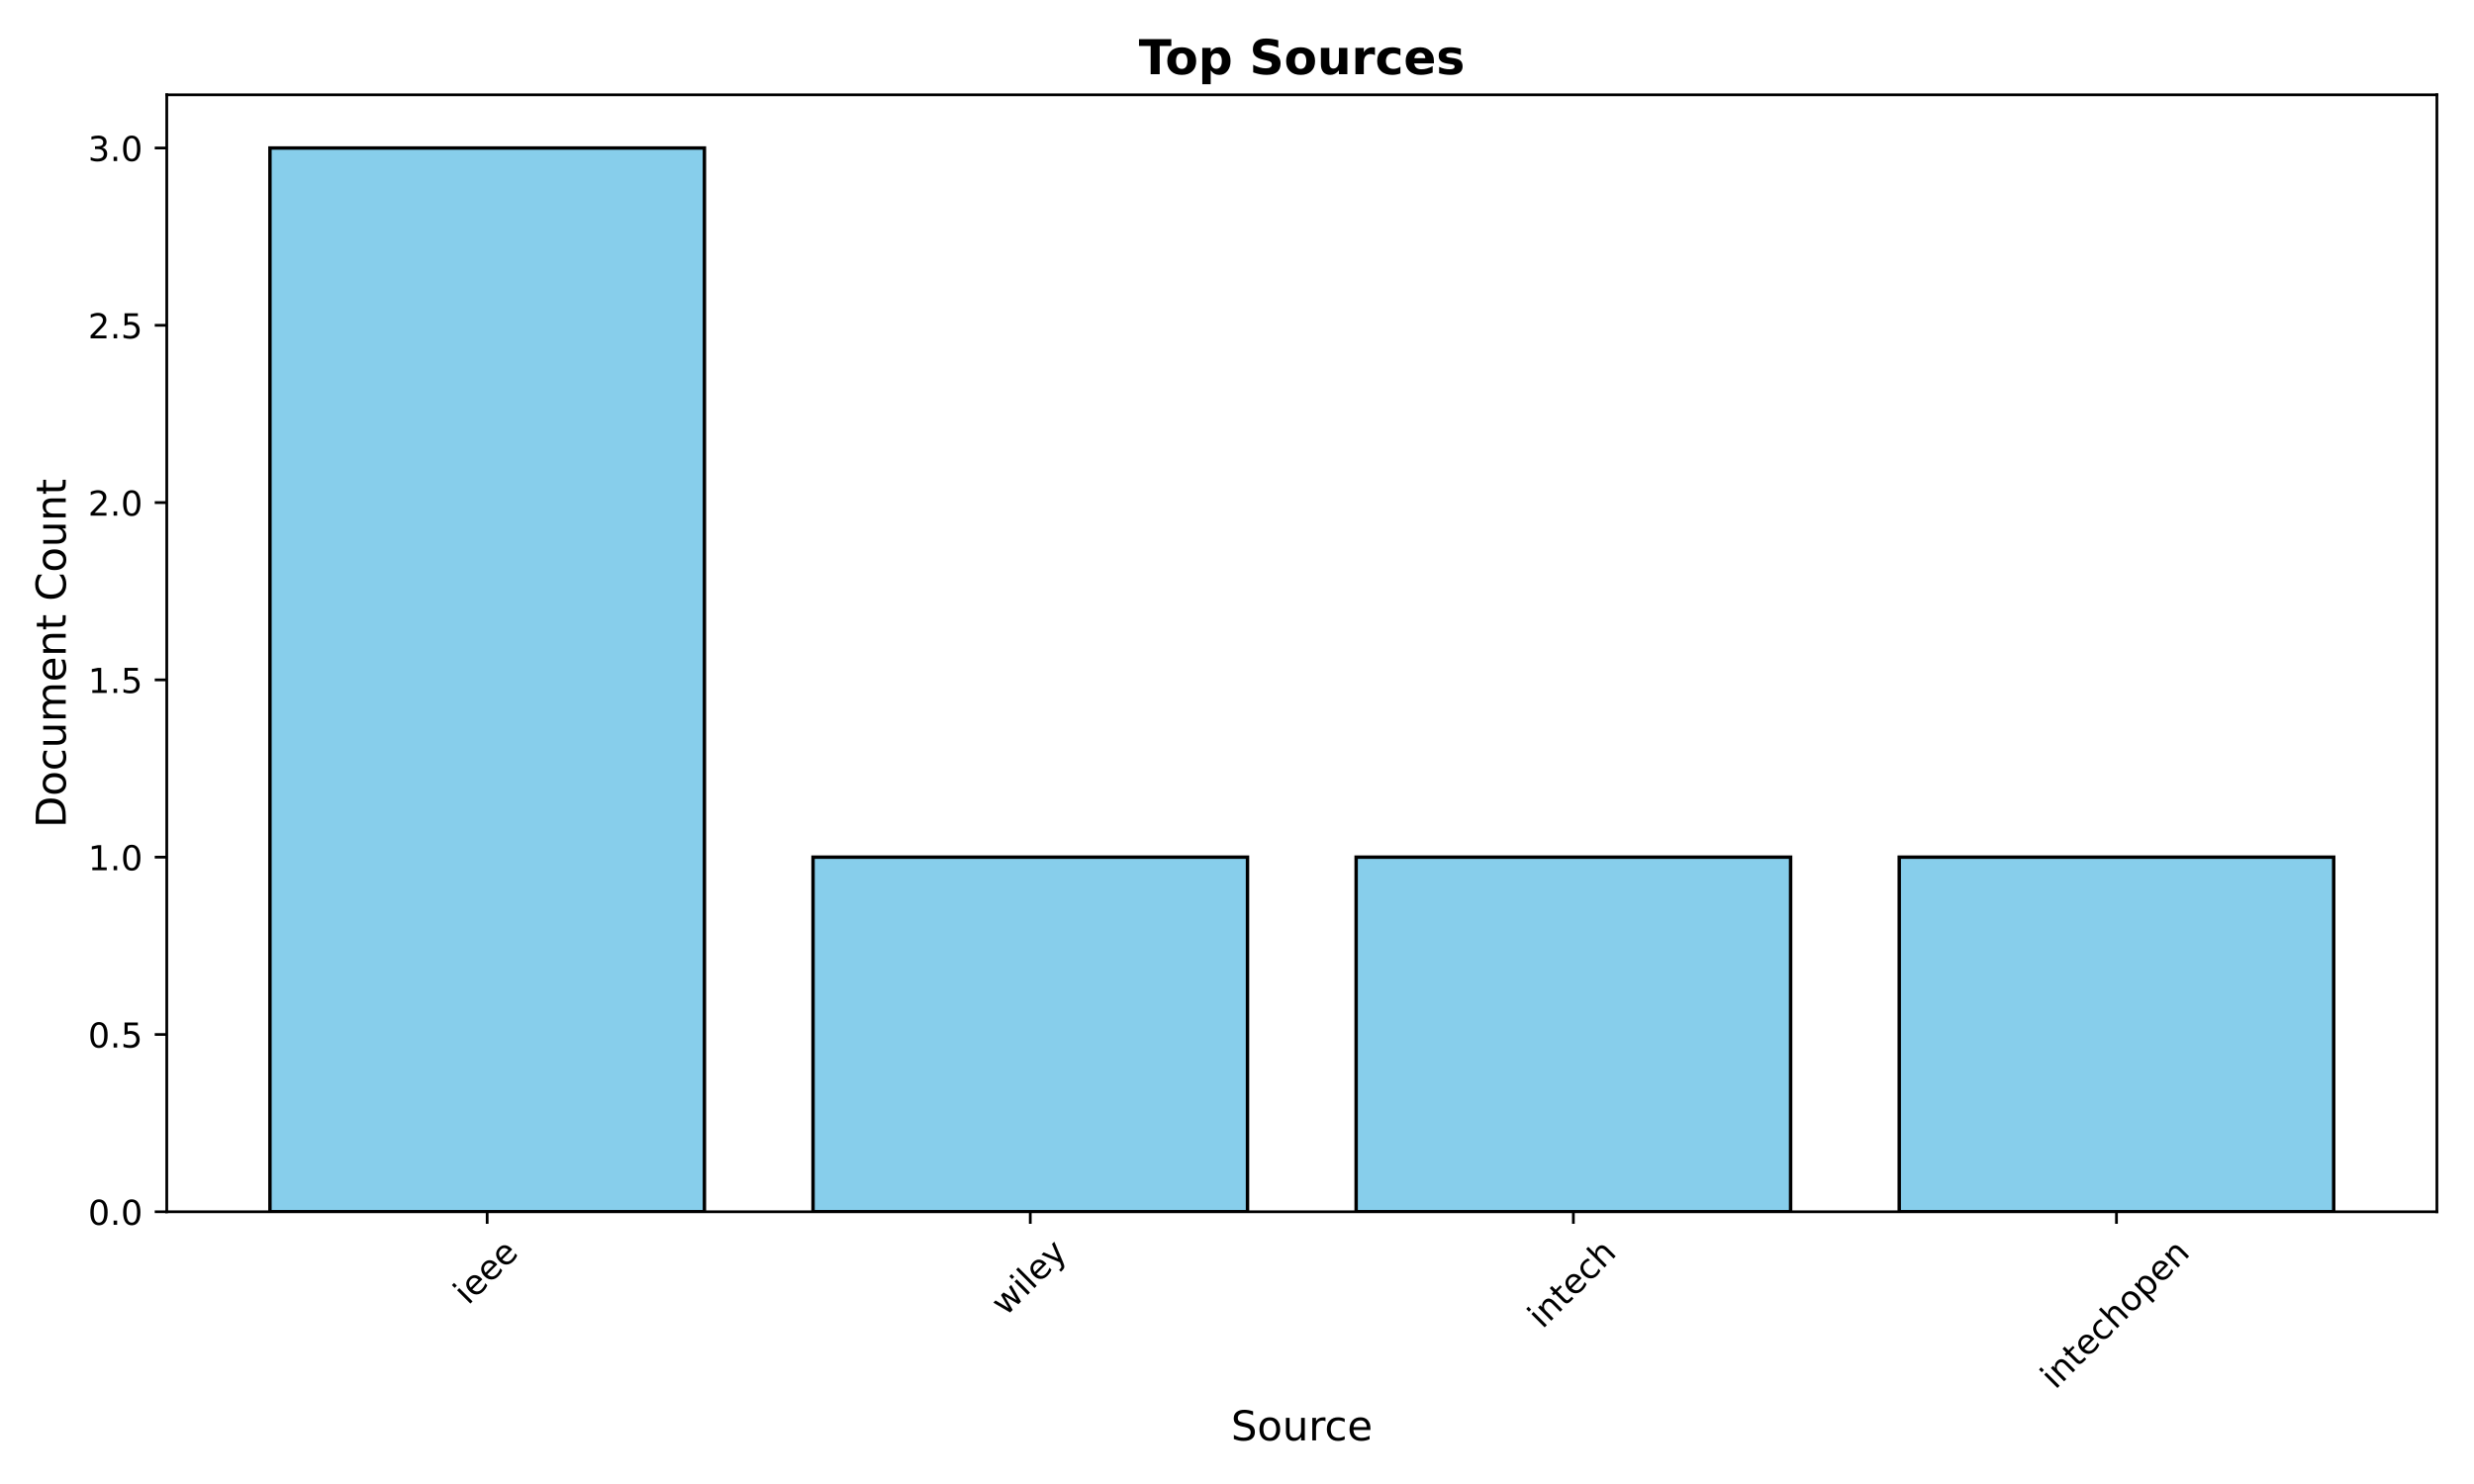
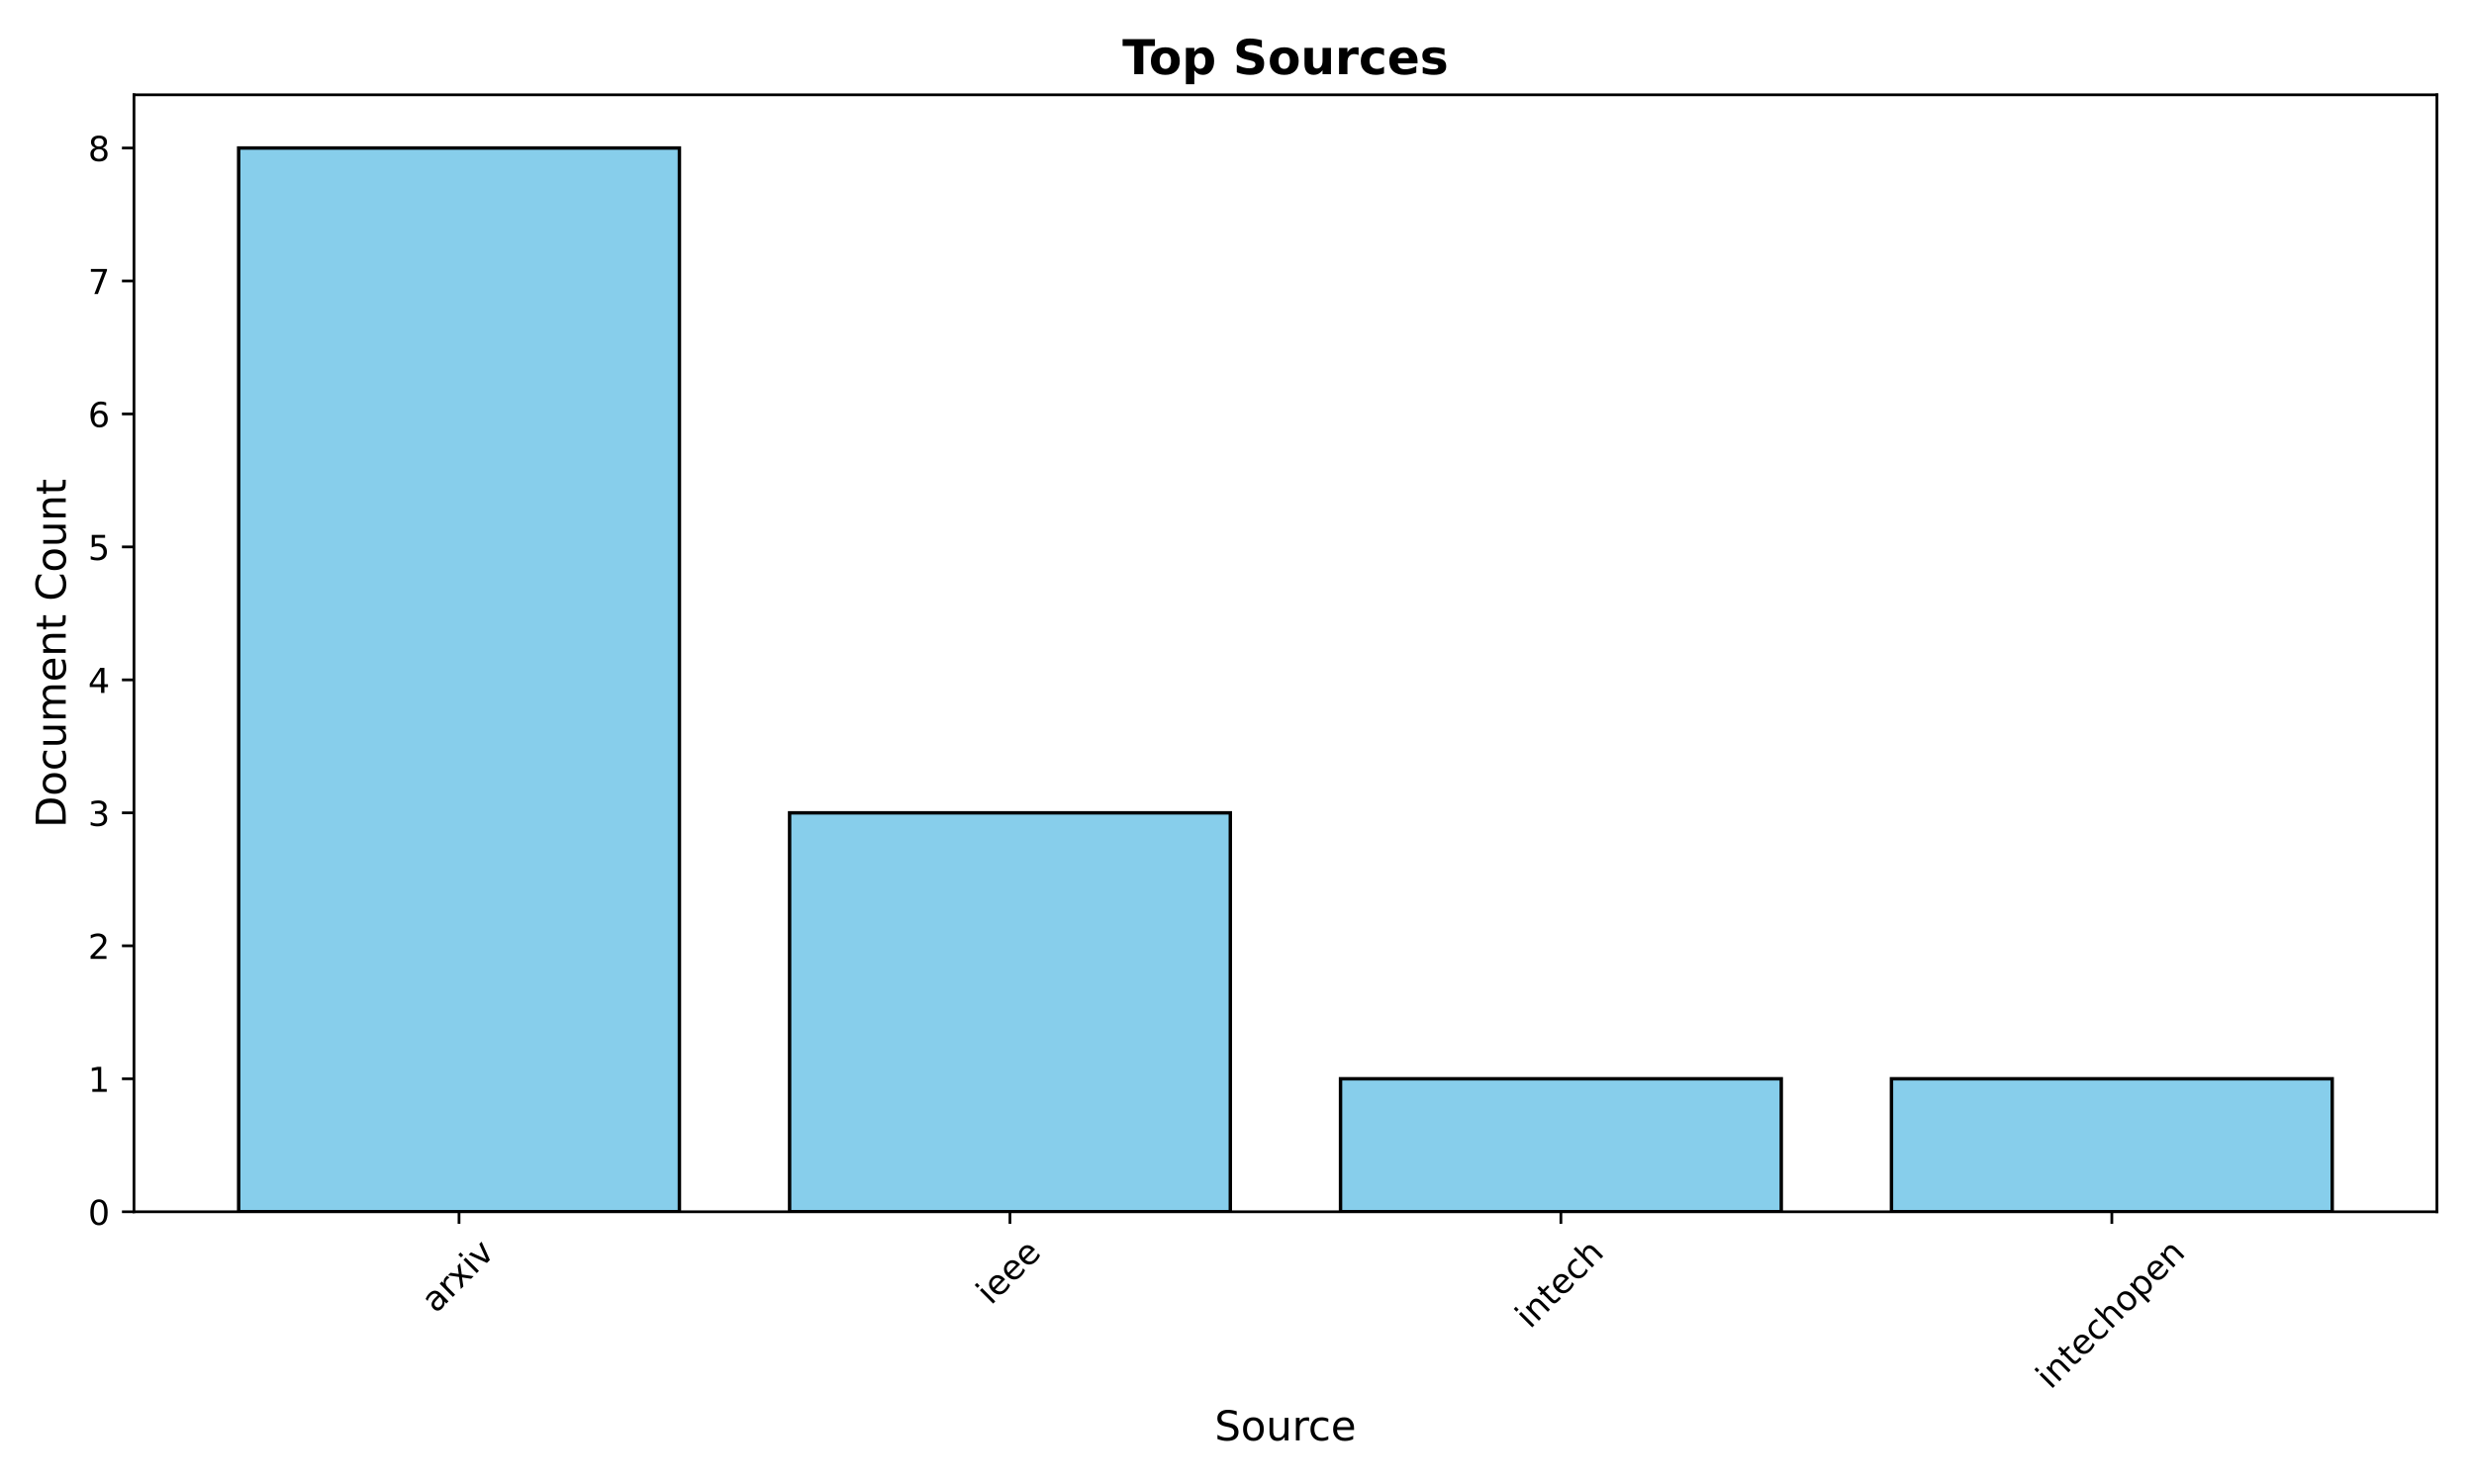
<svg xmlns="http://www.w3.org/2000/svg" xmlns:xlink="http://www.w3.org/1999/xlink" width="720pt" height="432pt" viewBox="0 0 720 432" version="1.1">
  <defs>
    <style type="text/css">*{stroke-linejoin: round; stroke-linecap: butt}</style>
  </defs>
  <g id="figure_1">
    <g id="patch_1">
      <path d="M 0 432  L 720 432  L 720 0  L 0 0  z " style="fill: #ffffff" />
    </g>
    <g id="axes_1">
      <g id="patch_2">
-         <path d="M 48.53 352.752  L 709.2 352.752  L 709.2 27.6  L 48.53 27.6  z " style="fill: #ffffff" />
+         <path d="M 38.99 352.752  L 709.2 352.752  L 709.2 27.6  L 38.99 27.6  z " style="fill: #ffffff" />
      </g>
      <g id="patch_3">
-         <path d="M 78.56 352.752  L 205.004 352.752  L 205.004 43.083  L 78.56 43.083  z " clip-path="url(#p46e28c2468)" style="fill: #87ceeb; stroke: #000000; stroke-linejoin: miter" />
+         <path d="M 69.454 352.752  L 197.724 352.752  L 197.724 43.083  L 69.454 43.083  z " clip-path="url(#p2d4f8286b0)" style="fill: #87ceeb; stroke: #000000; stroke-linejoin: miter" />
      </g>
      <g id="patch_4">
-         <path d="M 236.615 352.752  L 363.059 352.752  L 363.059 249.529  L 236.615 249.529  z " clip-path="url(#p46e28c2468)" style="fill: #87ceeb; stroke: #000000; stroke-linejoin: miter" />
+         <path d="M 229.791 352.752  L 358.061 352.752  L 358.061 236.626  L 229.791 236.626  z " clip-path="url(#p2d4f8286b0)" style="fill: #87ceeb; stroke: #000000; stroke-linejoin: miter" />
      </g>
      <g id="patch_5">
-         <path d="M 394.671 352.752  L 521.115 352.752  L 521.115 249.529  L 394.671 249.529  z " clip-path="url(#p46e28c2468)" style="fill: #87ceeb; stroke: #000000; stroke-linejoin: miter" />
+         <path d="M 390.129 352.752  L 518.399 352.752  L 518.399 314.044  L 390.129 314.044  z " clip-path="url(#p2d4f8286b0)" style="fill: #87ceeb; stroke: #000000; stroke-linejoin: miter" />
      </g>
      <g id="patch_6">
-         <path d="M 552.726 352.752  L 679.17 352.752  L 679.17 249.529  L 552.726 249.529  z " clip-path="url(#p46e28c2468)" style="fill: #87ceeb; stroke: #000000; stroke-linejoin: miter" />
+         <path d="M 550.466 352.752  L 678.736 352.752  L 678.736 314.044  L 550.466 314.044  z " clip-path="url(#p2d4f8286b0)" style="fill: #87ceeb; stroke: #000000; stroke-linejoin: miter" />
      </g>
      <g id="matplotlib.axis_1">
        <g id="xtick_1">
          <g id="line2d_1">
            <defs>
-               <path id="m1998692acc" d="M 0 0  L 0 3.5  " style="stroke: #000000; stroke-width: 0.8" />
+               <path id="m6c587f17ac" d="M 0 0  L 0 3.5  " style="stroke: #000000; stroke-width: 0.8" />
            </defs>
            <g>
-               <use xlink:href="#m1998692acc" x="141.782" y="352.752" style="stroke: #000000; stroke-width: 0.8" />
+               <use xlink:href="#m6c587f17ac" x="133.589" y="352.752" style="stroke: #000000; stroke-width: 0.8" />
            </g>
          </g>
          <g id="text_1">
-             <g transform="translate(136.225 380.1423) rotate(-45) scale(0.1 -0.1)">
-               <defs>
+             <g transform="translate(126.8455 382.5144) rotate(-45) scale(0.1 -0.1)">
+               <defs>
+                 <path id="DejaVuSans-61" d="M 2194 1759  Q 1497 1759 1228 1600  Q 959 1441 959 1056  Q 959 750 1161 570  Q 1363 391 1709 391  Q 2188 391 2477 730  Q 2766 1069 2766 1631  L 2766 1759  L 2194 1759  z M 3341 1997  L 3341 0  L 2766 0  L 2766 531  Q 2569 213 2275 61  Q 1981 -91 1556 -91  Q 1019 -91 701 211  Q 384 513 384 1019  Q 384 1609 779 1909  Q 1175 2209 1959 2209  L 2766 2209  L 2766 2266  Q 2766 2663 2505 2880  Q 2244 3097 1772 3097  Q 1472 3097 1187 3025  Q 903 2953 641 2809  L 641 3341  Q 956 3463 1253 3523  Q 1550 3584 1831 3584  Q 2591 3584 2966 3190  Q 3341 2797 3341 1997  z " transform="scale(0.015625)" />
+                 <path id="DejaVuSans-72" d="M 2631 2963  Q 2534 3019 2420 3045  Q 2306 3072 2169 3072  Q 1681 3072 1420 2755  Q 1159 2438 1159 1844  L 1159 0  L 581 0  L 581 3500  L 1159 3500  L 1159 2956  Q 1341 3275 1631 3429  Q 1922 3584 2338 3584  Q 2397 3584 2469 3576  Q 2541 3569 2628 3553  L 2631 2963  z " transform="scale(0.015625)" />
+                 <path id="DejaVuSans-78" d="M 3513 3500  L 2247 1797  L 3578 0  L 2900 0  L 1881 1375  L 863 0  L 184 0  L 1544 1831  L 300 3500  L 978 3500  L 1906 2253  L 2834 3500  L 3513 3500  z " transform="scale(0.015625)" />
                <path id="DejaVuSans-69" d="M 603 3500  L 1178 3500  L 1178 0  L 603 0  L 603 3500  z M 603 4863  L 1178 4863  L 1178 4134  L 603 4134  L 603 4863  z " transform="scale(0.015625)" />
+                 <path id="DejaVuSans-76" d="M 191 3500  L 800 3500  L 1894 563  L 2988 3500  L 3597 3500  L 2284 0  L 1503 0  L 191 3500  z " transform="scale(0.015625)" />
+               </defs>
+               <use xlink:href="#DejaVuSans-61" />
+               <use xlink:href="#DejaVuSans-72" x="61.279" />
+               <use xlink:href="#DejaVuSans-78" x="99.768" />
+               <use xlink:href="#DejaVuSans-69" x="158.947" />
+               <use xlink:href="#DejaVuSans-76" x="186.73" />
+             </g>
+           </g>
+         </g>
+         <g id="xtick_2">
+           <g id="line2d_2">
+             <g>
+               <use xlink:href="#m6c587f17ac" x="293.926" y="352.752" style="stroke: #000000; stroke-width: 0.8" />
+             </g>
+           </g>
+           <g id="text_2">
+             <g transform="translate(288.3689 380.1423) rotate(-45) scale(0.1 -0.1)">
+               <defs>
                <path id="DejaVuSans-65" d="M 3597 1894  L 3597 1613  L 953 1613  Q 991 1019 1311 708  Q 1631 397 2203 397  Q 2534 397 2845 478  Q 3156 559 3463 722  L 3463 178  Q 3153 47 2828 -22  Q 2503 -91 2169 -91  Q 1331 -91 842 396  Q 353 884 353 1716  Q 353 2575 817 3079  Q 1281 3584 2069 3584  Q 2775 3584 3186 3129  Q 3597 2675 3597 1894  z M 3022 2063  Q 3016 2534 2758 2815  Q 2500 3097 2075 3097  Q 1594 3097 1305 2825  Q 1016 2553 972 2059  L 3022 2063  z " transform="scale(0.015625)" />
              </defs>
              <use xlink:href="#DejaVuSans-69" />
              <use xlink:href="#DejaVuSans-65" x="27.783" />
              <use xlink:href="#DejaVuSans-65" x="89.307" />
              <use xlink:href="#DejaVuSans-65" x="150.83" />
            </g>
          </g>
        </g>
-         <g id="xtick_2">
-           <g id="line2d_2">
-             <g>
-               <use xlink:href="#m1998692acc" x="299.837" y="352.752" style="stroke: #000000; stroke-width: 0.8" />
-             </g>
-           </g>
-           <g id="text_2">
-             <g transform="translate(292.6648 383.3728) rotate(-45) scale(0.1 -0.1)">
-               <defs>
-                 <path id="DejaVuSans-77" d="M 269 3500  L 844 3500  L 1563 769  L 2278 3500  L 2956 3500  L 3675 769  L 4391 3500  L 4966 3500  L 4050 0  L 3372 0  L 2619 2869  L 1863 0  L 1184 0  L 269 3500  z " transform="scale(0.015625)" />
-                 <path id="DejaVuSans-6c" d="M 603 4863  L 1178 4863  L 1178 0  L 603 0  L 603 4863  z " transform="scale(0.015625)" />
-                 <path id="DejaVuSans-79" d="M 2059 -325  Q 1816 -950 1584 -1140  Q 1353 -1331 966 -1331  L 506 -1331  L 506 -850  L 844 -850  Q 1081 -850 1212 -737  Q 1344 -625 1503 -206  L 1606 56  L 191 3500  L 800 3500  L 1894 763  L 2988 3500  L 3597 3500  L 2059 -325  z " transform="scale(0.015625)" />
-               </defs>
-               <use xlink:href="#DejaVuSans-77" />
-               <use xlink:href="#DejaVuSans-69" x="81.787" />
-               <use xlink:href="#DejaVuSans-6c" x="109.57" />
-               <use xlink:href="#DejaVuSans-65" x="137.354" />
-               <use xlink:href="#DejaVuSans-79" x="198.877" />
-             </g>
-           </g>
-         </g>
        <g id="xtick_3">
          <g id="line2d_3">
            <g>
-               <use xlink:href="#m1998692acc" x="457.893" y="352.752" style="stroke: #000000; stroke-width: 0.8" />
+               <use xlink:href="#m6c587f17ac" x="454.264" y="352.752" style="stroke: #000000; stroke-width: 0.8" />
            </g>
          </g>
          <g id="text_3">
-             <g transform="translate(448.8747 387.0631) rotate(-45) scale(0.1 -0.1)">
+             <g transform="translate(445.2458 387.0631) rotate(-45) scale(0.1 -0.1)">
              <defs>
                <path id="DejaVuSans-6e" d="M 3513 2113  L 3513 0  L 2938 0  L 2938 2094  Q 2938 2591 2744 2837  Q 2550 3084 2163 3084  Q 1697 3084 1428 2787  Q 1159 2491 1159 1978  L 1159 0  L 581 0  L 581 3500  L 1159 3500  L 1159 2956  Q 1366 3272 1645 3428  Q 1925 3584 2291 3584  Q 2894 3584 3203 3211  Q 3513 2838 3513 2113  z " transform="scale(0.015625)" />
                <path id="DejaVuSans-74" d="M 1172 4494  L 1172 3500  L 2356 3500  L 2356 3053  L 1172 3053  L 1172 1153  Q 1172 725 1289 603  Q 1406 481 1766 481  L 2356 481  L 2356 0  L 1766 0  Q 1100 0 847 248  Q 594 497 594 1153  L 594 3053  L 172 3053  L 172 3500  L 594 3500  L 594 4494  L 1172 4494  z " transform="scale(0.015625)" />
                <path id="DejaVuSans-63" d="M 3122 3366  L 3122 2828  Q 2878 2963 2633 3030  Q 2388 3097 2138 3097  Q 1578 3097 1268 2742  Q 959 2388 959 1747  Q 959 1106 1268 751  Q 1578 397 2138 397  Q 2388 397 2633 464  Q 2878 531 3122 666  L 3122 134  Q 2881 22 2623 -34  Q 2366 -91 2075 -91  Q 1284 -91 818 406  Q 353 903 353 1747  Q 353 2603 823 3093  Q 1294 3584 2113 3584  Q 2378 3584 2631 3529  Q 2884 3475 3122 3366  z " transform="scale(0.015625)" />
                <path id="DejaVuSans-68" d="M 3513 2113  L 3513 0  L 2938 0  L 2938 2094  Q 2938 2591 2744 2837  Q 2550 3084 2163 3084  Q 1697 3084 1428 2787  Q 1159 2491 1159 1978  L 1159 0  L 581 0  L 581 4863  L 1159 4863  L 1159 2956  Q 1366 3272 1645 3428  Q 1925 3584 2291 3584  Q 2894 3584 3203 3211  Q 3513 2838 3513 2113  z " transform="scale(0.015625)" />
              </defs>
              <use xlink:href="#DejaVuSans-69" />
              <use xlink:href="#DejaVuSans-6e" x="27.783" />
              <use xlink:href="#DejaVuSans-74" x="91.162" />
              <use xlink:href="#DejaVuSans-65" x="130.371" />
              <use xlink:href="#DejaVuSans-63" x="191.895" />
              <use xlink:href="#DejaVuSans-68" x="246.875" />
            </g>
          </g>
        </g>
        <g id="xtick_4">
          <g id="line2d_4">
            <g>
-               <use xlink:href="#m1998692acc" x="615.948" y="352.752" style="stroke: #000000; stroke-width: 0.8" />
+               <use xlink:href="#m6c587f17ac" x="614.601" y="352.752" style="stroke: #000000; stroke-width: 0.8" />
            </g>
          </g>
          <g id="text_4">
-             <g transform="translate(598.1058 404.7109) rotate(-45) scale(0.1 -0.1)">
+             <g transform="translate(596.7592 404.7109) rotate(-45) scale(0.1 -0.1)">
              <defs>
                <path id="DejaVuSans-6f" d="M 1959 3097  Q 1497 3097 1228 2736  Q 959 2375 959 1747  Q 959 1119 1226 758  Q 1494 397 1959 397  Q 2419 397 2687 759  Q 2956 1122 2956 1747  Q 2956 2369 2687 2733  Q 2419 3097 1959 3097  z M 1959 3584  Q 2709 3584 3137 3096  Q 3566 2609 3566 1747  Q 3566 888 3137 398  Q 2709 -91 1959 -91  Q 1206 -91 779 398  Q 353 888 353 1747  Q 353 2609 779 3096  Q 1206 3584 1959 3584  z " transform="scale(0.015625)" />
                <path id="DejaVuSans-70" d="M 1159 525  L 1159 -1331  L 581 -1331  L 581 3500  L 1159 3500  L 1159 2969  Q 1341 3281 1617 3432  Q 1894 3584 2278 3584  Q 2916 3584 3314 3078  Q 3713 2572 3713 1747  Q 3713 922 3314 415  Q 2916 -91 2278 -91  Q 1894 -91 1617 61  Q 1341 213 1159 525  z M 3116 1747  Q 3116 2381 2855 2742  Q 2594 3103 2138 3103  Q 1681 3103 1420 2742  Q 1159 2381 1159 1747  Q 1159 1113 1420 752  Q 1681 391 2138 391  Q 2594 391 2855 752  Q 3116 1113 3116 1747  z " transform="scale(0.015625)" />
              </defs>
              <use xlink:href="#DejaVuSans-69" />
              <use xlink:href="#DejaVuSans-6e" x="27.783" />
              <use xlink:href="#DejaVuSans-74" x="91.162" />
              <use xlink:href="#DejaVuSans-65" x="130.371" />
              <use xlink:href="#DejaVuSans-63" x="191.895" />
              <use xlink:href="#DejaVuSans-68" x="246.875" />
              <use xlink:href="#DejaVuSans-6f" x="310.254" />
              <use xlink:href="#DejaVuSans-70" x="371.436" />
              <use xlink:href="#DejaVuSans-65" x="434.912" />
              <use xlink:href="#DejaVuSans-6e" x="496.436" />
            </g>
          </g>
        </g>
        <g id="text_5">
-           <g transform="translate(358.2597 419.2996) scale(0.12 -0.12)">
+           <g transform="translate(353.4897 419.2996) scale(0.12 -0.12)">
            <defs>
              <path id="DejaVuSans-53" d="M 3425 4513  L 3425 3897  Q 3066 4069 2747 4153  Q 2428 4238 2131 4238  Q 1616 4238 1336 4038  Q 1056 3838 1056 3469  Q 1056 3159 1242 3001  Q 1428 2844 1947 2747  L 2328 2669  Q 3034 2534 3370 2195  Q 3706 1856 3706 1288  Q 3706 609 3251 259  Q 2797 -91 1919 -91  Q 1588 -91 1214 -16  Q 841 59 441 206  L 441 856  Q 825 641 1194 531  Q 1563 422 1919 422  Q 2459 422 2753 634  Q 3047 847 3047 1241  Q 3047 1584 2836 1778  Q 2625 1972 2144 2069  L 1759 2144  Q 1053 2284 737 2584  Q 422 2884 422 3419  Q 422 4038 858 4394  Q 1294 4750 2059 4750  Q 2388 4750 2728 4690  Q 3069 4631 3425 4513  z " transform="scale(0.015625)" />
              <path id="DejaVuSans-75" d="M 544 1381  L 544 3500  L 1119 3500  L 1119 1403  Q 1119 906 1312 657  Q 1506 409 1894 409  Q 2359 409 2629 706  Q 2900 1003 2900 1516  L 2900 3500  L 3475 3500  L 3475 0  L 2900 0  L 2900 538  Q 2691 219 2414 64  Q 2138 -91 1772 -91  Q 1169 -91 856 284  Q 544 659 544 1381  z M 1991 3584  L 1991 3584  z " transform="scale(0.015625)" />
-               <path id="DejaVuSans-72" d="M 2631 2963  Q 2534 3019 2420 3045  Q 2306 3072 2169 3072  Q 1681 3072 1420 2755  Q 1159 2438 1159 1844  L 1159 0  L 581 0  L 581 3500  L 1159 3500  L 1159 2956  Q 1341 3275 1631 3429  Q 1922 3584 2338 3584  Q 2397 3584 2469 3576  Q 2541 3569 2628 3553  L 2631 2963  z " transform="scale(0.015625)" />
            </defs>
            <use xlink:href="#DejaVuSans-53" />
            <use xlink:href="#DejaVuSans-6f" x="63.477" />
            <use xlink:href="#DejaVuSans-75" x="124.658" />
            <use xlink:href="#DejaVuSans-72" x="188.037" />
            <use xlink:href="#DejaVuSans-63" x="226.9" />
            <use xlink:href="#DejaVuSans-65" x="281.881" />
          </g>
        </g>
      </g>
      <g id="matplotlib.axis_2">
        <g id="ytick_1">
          <g id="line2d_5">
            <defs>
-               <path id="mba32fc8b45" d="M 0 0  L -3.5 0  " style="stroke: #000000; stroke-width: 0.8" />
+               <path id="m20746fdbb1" d="M 0 0  L -3.5 0  " style="stroke: #000000; stroke-width: 0.8" />
            </defs>
            <g>
-               <use xlink:href="#mba32fc8b45" x="48.53" y="352.752" style="stroke: #000000; stroke-width: 0.8" />
+               <use xlink:href="#m20746fdbb1" x="38.99" y="352.752" style="stroke: #000000; stroke-width: 0.8" />
            </g>
          </g>
          <g id="text_6">
-             <g transform="translate(25.62687 356.5514) scale(0.1 -0.1)">
+             <g transform="translate(25.6275 356.5514) scale(0.1 -0.1)">
              <defs>
                <path id="DejaVuSans-30" d="M 2034 4250  Q 1547 4250 1301 3770  Q 1056 3291 1056 2328  Q 1056 1369 1301 889  Q 1547 409 2034 409  Q 2525 409 2770 889  Q 3016 1369 3016 2328  Q 3016 3291 2770 3770  Q 2525 4250 2034 4250  z M 2034 4750  Q 2819 4750 3233 4129  Q 3647 3509 3647 2328  Q 3647 1150 3233 529  Q 2819 -91 2034 -91  Q 1250 -91 836 529  Q 422 1150 422 2328  Q 422 3509 836 4129  Q 1250 4750 2034 4750  z " transform="scale(0.015625)" />
-                 <path id="DejaVuSans-2e" d="M 684 794  L 1344 794  L 1344 0  L 684 0  L 684 794  z " transform="scale(0.015625)" />
              </defs>
              <use xlink:href="#DejaVuSans-30" />
-               <use xlink:href="#DejaVuSans-2e" x="63.623" />
-               <use xlink:href="#DejaVuSans-30" x="95.41" />
            </g>
          </g>
        </g>
        <g id="ytick_2">
          <g id="line2d_6">
            <g>
-               <use xlink:href="#mba32fc8b45" x="48.53" y="301.141" style="stroke: #000000; stroke-width: 0.8" />
+               <use xlink:href="#m20746fdbb1" x="38.99" y="314.044" style="stroke: #000000; stroke-width: 0.8" />
            </g>
          </g>
          <g id="text_7">
-             <g transform="translate(25.62687 304.9399) scale(0.1 -0.1)">
-               <defs>
-                 <path id="DejaVuSans-35" d="M 691 4666  L 3169 4666  L 3169 4134  L 1269 4134  L 1269 2991  Q 1406 3038 1543 3061  Q 1681 3084 1819 3084  Q 2600 3084 3056 2656  Q 3513 2228 3513 1497  Q 3513 744 3044 326  Q 2575 -91 1722 -91  Q 1428 -91 1123 -41  Q 819 9 494 109  L 494 744  Q 775 591 1075 516  Q 1375 441 1709 441  Q 2250 441 2565 725  Q 2881 1009 2881 1497  Q 2881 1984 2565 2268  Q 2250 2553 1709 2553  Q 1456 2553 1204 2497  Q 953 2441 691 2322  L 691 4666  z " transform="scale(0.015625)" />
-               </defs>
-               <use xlink:href="#DejaVuSans-30" />
-               <use xlink:href="#DejaVuSans-2e" x="63.623" />
-               <use xlink:href="#DejaVuSans-35" x="95.41" />
+             <g transform="translate(25.6275 317.8428) scale(0.1 -0.1)">
+               <defs>
+                 <path id="DejaVuSans-31" d="M 794 531  L 1825 531  L 1825 4091  L 703 3866  L 703 4441  L 1819 4666  L 2450 4666  L 2450 531  L 3481 531  L 3481 0  L 794 0  L 794 531  z " transform="scale(0.015625)" />
+               </defs>
+               <use xlink:href="#DejaVuSans-31" />
            </g>
          </g>
        </g>
        <g id="ytick_3">
          <g id="line2d_7">
            <g>
-               <use xlink:href="#mba32fc8b45" x="48.53" y="249.529" style="stroke: #000000; stroke-width: 0.8" />
+               <use xlink:href="#m20746fdbb1" x="38.99" y="275.335" style="stroke: #000000; stroke-width: 0.8" />
            </g>
          </g>
          <g id="text_8">
-             <g transform="translate(25.62687 253.3285) scale(0.1 -0.1)">
-               <defs>
-                 <path id="DejaVuSans-31" d="M 794 531  L 1825 531  L 1825 4091  L 703 3866  L 703 4441  L 1819 4666  L 2450 4666  L 2450 531  L 3481 531  L 3481 0  L 794 0  L 794 531  z " transform="scale(0.015625)" />
-               </defs>
-               <use xlink:href="#DejaVuSans-31" />
-               <use xlink:href="#DejaVuSans-2e" x="63.623" />
-               <use xlink:href="#DejaVuSans-30" x="95.41" />
+             <g transform="translate(25.6275 279.1342) scale(0.1 -0.1)">
+               <defs>
+                 <path id="DejaVuSans-32" d="M 1228 531  L 3431 531  L 3431 0  L 469 0  L 469 531  Q 828 903 1448 1529  Q 2069 2156 2228 2338  Q 2531 2678 2651 2914  Q 2772 3150 2772 3378  Q 2772 3750 2511 3984  Q 2250 4219 1831 4219  Q 1534 4219 1204 4116  Q 875 4013 500 3803  L 500 4441  Q 881 4594 1212 4672  Q 1544 4750 1819 4750  Q 2544 4750 2975 4387  Q 3406 4025 3406 3419  Q 3406 3131 3298 2873  Q 3191 2616 2906 2266  Q 2828 2175 2409 1742  Q 1991 1309 1228 531  z " transform="scale(0.015625)" />
+               </defs>
+               <use xlink:href="#DejaVuSans-32" />
            </g>
          </g>
        </g>
        <g id="ytick_4">
          <g id="line2d_8">
            <g>
-               <use xlink:href="#mba32fc8b45" x="48.53" y="197.918" style="stroke: #000000; stroke-width: 0.8" />
+               <use xlink:href="#m20746fdbb1" x="38.99" y="236.626" style="stroke: #000000; stroke-width: 0.8" />
            </g>
          </g>
          <g id="text_9">
-             <g transform="translate(25.62687 201.717) scale(0.1 -0.1)">
-               <use xlink:href="#DejaVuSans-31" />
-               <use xlink:href="#DejaVuSans-2e" x="63.623" />
-               <use xlink:href="#DejaVuSans-35" x="95.41" />
+             <g transform="translate(25.6275 240.4256) scale(0.1 -0.1)">
+               <defs>
+                 <path id="DejaVuSans-33" d="M 2597 2516  Q 3050 2419 3304 2112  Q 3559 1806 3559 1356  Q 3559 666 3084 287  Q 2609 -91 1734 -91  Q 1441 -91 1130 -33  Q 819 25 488 141  L 488 750  Q 750 597 1062 519  Q 1375 441 1716 441  Q 2309 441 2620 675  Q 2931 909 2931 1356  Q 2931 1769 2642 2001  Q 2353 2234 1838 2234  L 1294 2234  L 1294 2753  L 1863 2753  Q 2328 2753 2575 2939  Q 2822 3125 2822 3475  Q 2822 3834 2567 4026  Q 2313 4219 1838 4219  Q 1578 4219 1281 4162  Q 984 4106 628 3988  L 628 4550  Q 988 4650 1302 4700  Q 1616 4750 1894 4750  Q 2613 4750 3031 4423  Q 3450 4097 3450 3541  Q 3450 3153 3228 2886  Q 3006 2619 2597 2516  z " transform="scale(0.015625)" />
+               </defs>
+               <use xlink:href="#DejaVuSans-33" />
            </g>
          </g>
        </g>
        <g id="ytick_5">
          <g id="line2d_9">
            <g>
-               <use xlink:href="#mba32fc8b45" x="48.53" y="146.306" style="stroke: #000000; stroke-width: 0.8" />
+               <use xlink:href="#m20746fdbb1" x="38.99" y="197.918" style="stroke: #000000; stroke-width: 0.8" />
            </g>
          </g>
          <g id="text_10">
-             <g transform="translate(25.62687 150.1056) scale(0.1 -0.1)">
-               <defs>
-                 <path id="DejaVuSans-32" d="M 1228 531  L 3431 531  L 3431 0  L 469 0  L 469 531  Q 828 903 1448 1529  Q 2069 2156 2228 2338  Q 2531 2678 2651 2914  Q 2772 3150 2772 3378  Q 2772 3750 2511 3984  Q 2250 4219 1831 4219  Q 1534 4219 1204 4116  Q 875 4013 500 3803  L 500 4441  Q 881 4594 1212 4672  Q 1544 4750 1819 4750  Q 2544 4750 2975 4387  Q 3406 4025 3406 3419  Q 3406 3131 3298 2873  Q 3191 2616 2906 2266  Q 2828 2175 2409 1742  Q 1991 1309 1228 531  z " transform="scale(0.015625)" />
-               </defs>
-               <use xlink:href="#DejaVuSans-32" />
-               <use xlink:href="#DejaVuSans-2e" x="63.623" />
-               <use xlink:href="#DejaVuSans-30" x="95.41" />
+             <g transform="translate(25.6275 201.717) scale(0.1 -0.1)">
+               <defs>
+                 <path id="DejaVuSans-34" d="M 2419 4116  L 825 1625  L 2419 1625  L 2419 4116  z M 2253 4666  L 3047 4666  L 3047 1625  L 3713 1625  L 3713 1100  L 3047 1100  L 3047 0  L 2419 0  L 2419 1100  L 313 1100  L 313 1709  L 2253 4666  z " transform="scale(0.015625)" />
+               </defs>
+               <use xlink:href="#DejaVuSans-34" />
            </g>
          </g>
        </g>
        <g id="ytick_6">
          <g id="line2d_10">
            <g>
-               <use xlink:href="#mba32fc8b45" x="48.53" y="94.695" style="stroke: #000000; stroke-width: 0.8" />
+               <use xlink:href="#m20746fdbb1" x="38.99" y="159.209" style="stroke: #000000; stroke-width: 0.8" />
            </g>
          </g>
          <g id="text_11">
-             <g transform="translate(25.62687 98.49411) scale(0.1 -0.1)">
-               <use xlink:href="#DejaVuSans-32" />
-               <use xlink:href="#DejaVuSans-2e" x="63.623" />
-               <use xlink:href="#DejaVuSans-35" x="95.41" />
+             <g transform="translate(25.6275 163.0084) scale(0.1 -0.1)">
+               <defs>
+                 <path id="DejaVuSans-35" d="M 691 4666  L 3169 4666  L 3169 4134  L 1269 4134  L 1269 2991  Q 1406 3038 1543 3061  Q 1681 3084 1819 3084  Q 2600 3084 3056 2656  Q 3513 2228 3513 1497  Q 3513 744 3044 326  Q 2575 -91 1722 -91  Q 1428 -91 1123 -41  Q 819 9 494 109  L 494 744  Q 775 591 1075 516  Q 1375 441 1709 441  Q 2250 441 2565 725  Q 2881 1009 2881 1497  Q 2881 1984 2565 2268  Q 2250 2553 1709 2553  Q 1456 2553 1204 2497  Q 953 2441 691 2322  L 691 4666  z " transform="scale(0.015625)" />
+               </defs>
+               <use xlink:href="#DejaVuSans-35" />
            </g>
          </g>
        </g>
        <g id="ytick_7">
          <g id="line2d_11">
            <g>
-               <use xlink:href="#mba32fc8b45" x="48.53" y="43.083" style="stroke: #000000; stroke-width: 0.8" />
+               <use xlink:href="#m20746fdbb1" x="38.99" y="120.501" style="stroke: #000000; stroke-width: 0.8" />
            </g>
          </g>
          <g id="text_12">
-             <g transform="translate(25.62687 46.88265) scale(0.1 -0.1)">
-               <defs>
-                 <path id="DejaVuSans-33" d="M 2597 2516  Q 3050 2419 3304 2112  Q 3559 1806 3559 1356  Q 3559 666 3084 287  Q 2609 -91 1734 -91  Q 1441 -91 1130 -33  Q 819 25 488 141  L 488 750  Q 750 597 1062 519  Q 1375 441 1716 441  Q 2309 441 2620 675  Q 2931 909 2931 1356  Q 2931 1769 2642 2001  Q 2353 2234 1838 2234  L 1294 2234  L 1294 2753  L 1863 2753  Q 2328 2753 2575 2939  Q 2822 3125 2822 3475  Q 2822 3834 2567 4026  Q 2313 4219 1838 4219  Q 1578 4219 1281 4162  Q 984 4106 628 3988  L 628 4550  Q 988 4650 1302 4700  Q 1616 4750 1894 4750  Q 2613 4750 3031 4423  Q 3450 4097 3450 3541  Q 3450 3153 3228 2886  Q 3006 2619 2597 2516  z " transform="scale(0.015625)" />
-               </defs>
-               <use xlink:href="#DejaVuSans-33" />
-               <use xlink:href="#DejaVuSans-2e" x="63.623" />
-               <use xlink:href="#DejaVuSans-30" x="95.41" />
-             </g>
-           </g>
-         </g>
-         <g id="text_13">
-           <g transform="translate(19.13125 240.9848) rotate(-90) scale(0.12 -0.12)">
+             <g transform="translate(25.6275 124.2998) scale(0.1 -0.1)">
+               <defs>
+                 <path id="DejaVuSans-36" d="M 2113 2584  Q 1688 2584 1439 2293  Q 1191 2003 1191 1497  Q 1191 994 1439 701  Q 1688 409 2113 409  Q 2538 409 2786 701  Q 3034 994 3034 1497  Q 3034 2003 2786 2293  Q 2538 2584 2113 2584  z M 3366 4563  L 3366 3988  Q 3128 4100 2886 4159  Q 2644 4219 2406 4219  Q 1781 4219 1451 3797  Q 1122 3375 1075 2522  Q 1259 2794 1537 2939  Q 1816 3084 2150 3084  Q 2853 3084 3261 2657  Q 3669 2231 3669 1497  Q 3669 778 3244 343  Q 2819 -91 2113 -91  Q 1303 -91 875 529  Q 447 1150 447 2328  Q 447 3434 972 4092  Q 1497 4750 2381 4750  Q 2619 4750 2861 4703  Q 3103 4656 3366 4563  z " transform="scale(0.015625)" />
+               </defs>
+               <use xlink:href="#DejaVuSans-36" />
+             </g>
+           </g>
+         </g>
+         <g id="ytick_8">
+           <g id="line2d_12">
+             <g>
+               <use xlink:href="#m20746fdbb1" x="38.99" y="81.792" style="stroke: #000000; stroke-width: 0.8" />
+             </g>
+           </g>
+           <g id="text_13">
+             <g transform="translate(25.6275 85.59125) scale(0.1 -0.1)">
+               <defs>
+                 <path id="DejaVuSans-37" d="M 525 4666  L 3525 4666  L 3525 4397  L 1831 0  L 1172 0  L 2766 4134  L 525 4134  L 525 4666  z " transform="scale(0.015625)" />
+               </defs>
+               <use xlink:href="#DejaVuSans-37" />
+             </g>
+           </g>
+         </g>
+         <g id="ytick_9">
+           <g id="line2d_13">
+             <g>
+               <use xlink:href="#m20746fdbb1" x="38.99" y="43.083" style="stroke: #000000; stroke-width: 0.8" />
+             </g>
+           </g>
+           <g id="text_14">
+             <g transform="translate(25.6275 46.88265) scale(0.1 -0.1)">
+               <defs>
+                 <path id="DejaVuSans-38" d="M 2034 2216  Q 1584 2216 1326 1975  Q 1069 1734 1069 1313  Q 1069 891 1326 650  Q 1584 409 2034 409  Q 2484 409 2743 651  Q 3003 894 3003 1313  Q 3003 1734 2745 1975  Q 2488 2216 2034 2216  z M 1403 2484  Q 997 2584 770 2862  Q 544 3141 544 3541  Q 544 4100 942 4425  Q 1341 4750 2034 4750  Q 2731 4750 3128 4425  Q 3525 4100 3525 3541  Q 3525 3141 3298 2862  Q 3072 2584 2669 2484  Q 3125 2378 3379 2068  Q 3634 1759 3634 1313  Q 3634 634 3220 271  Q 2806 -91 2034 -91  Q 1263 -91 848 271  Q 434 634 434 1313  Q 434 1759 690 2068  Q 947 2378 1403 2484  z M 1172 3481  Q 1172 3119 1398 2916  Q 1625 2713 2034 2713  Q 2441 2713 2670 2916  Q 2900 3119 2900 3481  Q 2900 3844 2670 4047  Q 2441 4250 2034 4250  Q 1625 4250 1398 4047  Q 1172 3844 1172 3481  z " transform="scale(0.015625)" />
+               </defs>
+               <use xlink:href="#DejaVuSans-38" />
+             </g>
+           </g>
+         </g>
+         <g id="text_15">
+           <g transform="translate(19.13188 240.9848) rotate(-90) scale(0.12 -0.12)">
            <defs>
              <path id="DejaVuSans-44" d="M 1259 4147  L 1259 519  L 2022 519  Q 2988 519 3436 956  Q 3884 1394 3884 2338  Q 3884 3275 3436 3711  Q 2988 4147 2022 4147  L 1259 4147  z M 628 4666  L 1925 4666  Q 3281 4666 3915 4102  Q 4550 3538 4550 2338  Q 4550 1131 3912 565  Q 3275 0 1925 0  L 628 0  L 628 4666  z " transform="scale(0.015625)" />
              <path id="DejaVuSans-6d" d="M 3328 2828  Q 3544 3216 3844 3400  Q 4144 3584 4550 3584  Q 5097 3584 5394 3201  Q 5691 2819 5691 2113  L 5691 0  L 5113 0  L 5113 2094  Q 5113 2597 4934 2840  Q 4756 3084 4391 3084  Q 3944 3084 3684 2787  Q 3425 2491 3425 1978  L 3425 0  L 2847 0  L 2847 2094  Q 2847 2600 2669 2842  Q 2491 3084 2119 3084  Q 1678 3084 1418 2786  Q 1159 2488 1159 1978  L 1159 0  L 581 0  L 581 3500  L 1159 3500  L 1159 2956  Q 1356 3278 1631 3431  Q 1906 3584 2284 3584  Q 2666 3584 2933 3390  Q 3200 3197 3328 2828  z " transform="scale(0.015625)" />
              <path id="DejaVuSans-20" transform="scale(0.015625)" />
              <path id="DejaVuSans-43" d="M 4122 4306  L 4122 3641  Q 3803 3938 3442 4084  Q 3081 4231 2675 4231  Q 1875 4231 1450 3742  Q 1025 3253 1025 2328  Q 1025 1406 1450 917  Q 1875 428 2675 428  Q 3081 428 3442 575  Q 3803 722 4122 1019  L 4122 359  Q 3791 134 3420 21  Q 3050 -91 2638 -91  Q 1578 -91 968 557  Q 359 1206 359 2328  Q 359 3453 968 4101  Q 1578 4750 2638 4750  Q 3056 4750 3426 4639  Q 3797 4528 4122 4306  z " transform="scale(0.015625)" />
            </defs>
            <use xlink:href="#DejaVuSans-44" />
            <use xlink:href="#DejaVuSans-6f" x="77.002" />
            <use xlink:href="#DejaVuSans-63" x="138.184" />
            <use xlink:href="#DejaVuSans-75" x="193.164" />
            <use xlink:href="#DejaVuSans-6d" x="256.543" />
            <use xlink:href="#DejaVuSans-65" x="353.955" />
            <use xlink:href="#DejaVuSans-6e" x="415.479" />
            <use xlink:href="#DejaVuSans-74" x="478.857" />
            <use xlink:href="#DejaVuSans-20" x="518.066" />
            <use xlink:href="#DejaVuSans-43" x="549.854" />
            <use xlink:href="#DejaVuSans-6f" x="619.678" />
            <use xlink:href="#DejaVuSans-75" x="680.859" />
            <use xlink:href="#DejaVuSans-6e" x="744.238" />
            <use xlink:href="#DejaVuSans-74" x="807.617" />
          </g>
        </g>
      </g>
      <g id="patch_7">
-         <path d="M 48.53 352.752  L 48.53 27.6  " style="fill: none; stroke: #000000; stroke-width: 0.8; stroke-linejoin: miter; stroke-linecap: square" />
+         <path d="M 38.99 352.752  L 38.99 27.6  " style="fill: none; stroke: #000000; stroke-width: 0.8; stroke-linejoin: miter; stroke-linecap: square" />
      </g>
      <g id="patch_8">
        <path d="M 709.2 352.752  L 709.2 27.6  " style="fill: none; stroke: #000000; stroke-width: 0.8; stroke-linejoin: miter; stroke-linecap: square" />
      </g>
      <g id="patch_9">
-         <path d="M 48.53 352.752  L 709.2 352.752  " style="fill: none; stroke: #000000; stroke-width: 0.8; stroke-linejoin: miter; stroke-linecap: square" />
+         <path d="M 38.99 352.752  L 709.2 352.752  " style="fill: none; stroke: #000000; stroke-width: 0.8; stroke-linejoin: miter; stroke-linecap: square" />
      </g>
      <g id="patch_10">
-         <path d="M 48.53 27.6  L 709.2 27.6  " style="fill: none; stroke: #000000; stroke-width: 0.8; stroke-linejoin: miter; stroke-linecap: square" />
-       </g>
-       <g id="text_14">
-         <g transform="translate(331.4116 21.6) scale(0.14 -0.14)">
+         <path d="M 38.99 27.6  L 709.2 27.6  " style="fill: none; stroke: #000000; stroke-width: 0.8; stroke-linejoin: miter; stroke-linecap: square" />
+       </g>
+       <g id="text_16">
+         <g transform="translate(326.6416 21.6) scale(0.14 -0.14)">
          <defs>
            <path id="DejaVuSans-Bold-54" d="M 31 4666  L 4331 4666  L 4331 3756  L 2784 3756  L 2784 0  L 1581 0  L 1581 3756  L 31 3756  L 31 4666  z " transform="scale(0.015625)" />
            <path id="DejaVuSans-Bold-6f" d="M 2203 2784  Q 1831 2784 1636 2517  Q 1441 2250 1441 1747  Q 1441 1244 1636 976  Q 1831 709 2203 709  Q 2569 709 2762 976  Q 2956 1244 2956 1747  Q 2956 2250 2762 2517  Q 2569 2784 2203 2784  z M 2203 3584  Q 3106 3584 3614 3096  Q 4122 2609 4122 1747  Q 4122 884 3614 396  Q 3106 -91 2203 -91  Q 1297 -91 786 396  Q 275 884 275 1747  Q 275 2609 786 3096  Q 1297 3584 2203 3584  z " transform="scale(0.015625)" />
            <path id="DejaVuSans-Bold-70" d="M 1656 506  L 1656 -1331  L 538 -1331  L 538 3500  L 1656 3500  L 1656 2988  Q 1888 3294 2169 3439  Q 2450 3584 2816 3584  Q 3463 3584 3878 3070  Q 4294 2556 4294 1747  Q 4294 938 3878 423  Q 3463 -91 2816 -91  Q 2450 -91 2169 54  Q 1888 200 1656 506  z M 2400 2772  Q 2041 2772 1848 2508  Q 1656 2244 1656 1747  Q 1656 1250 1848 986  Q 2041 722 2400 722  Q 2759 722 2948 984  Q 3138 1247 3138 1747  Q 3138 2247 2948 2509  Q 2759 2772 2400 2772  z " transform="scale(0.015625)" />
            <path id="DejaVuSans-Bold-20" transform="scale(0.015625)" />
            <path id="DejaVuSans-Bold-53" d="M 3834 4519  L 3834 3531  Q 3450 3703 3084 3790  Q 2719 3878 2394 3878  Q 1963 3878 1756 3759  Q 1550 3641 1550 3391  Q 1550 3203 1689 3098  Q 1828 2994 2194 2919  L 2706 2816  Q 3484 2659 3812 2340  Q 4141 2022 4141 1434  Q 4141 663 3683 286  Q 3225 -91 2284 -91  Q 1841 -91 1394 -6  Q 947 78 500 244  L 500 1259  Q 947 1022 1364 901  Q 1781 781 2169 781  Q 2563 781 2772 912  Q 2981 1044 2981 1288  Q 2981 1506 2839 1625  Q 2697 1744 2272 1838  L 1806 1941  Q 1106 2091 782 2419  Q 459 2747 459 3303  Q 459 4000 909 4375  Q 1359 4750 2203 4750  Q 2588 4750 2994 4692  Q 3400 4634 3834 4519  z " transform="scale(0.015625)" />
            <path id="DejaVuSans-Bold-75" d="M 500 1363  L 500 3500  L 1625 3500  L 1625 3150  Q 1625 2866 1622 2436  Q 1619 2006 1619 1863  Q 1619 1441 1641 1255  Q 1663 1069 1716 984  Q 1784 875 1895 815  Q 2006 756 2150 756  Q 2500 756 2700 1025  Q 2900 1294 2900 1772  L 2900 3500  L 4019 3500  L 4019 0  L 2900 0  L 2900 506  Q 2647 200 2364 54  Q 2081 -91 1741 -91  Q 1134 -91 817 281  Q 500 653 500 1363  z " transform="scale(0.015625)" />
            <path id="DejaVuSans-Bold-72" d="M 3138 2547  Q 2991 2616 2845 2648  Q 2700 2681 2553 2681  Q 2122 2681 1889 2404  Q 1656 2128 1656 1613  L 1656 0  L 538 0  L 538 3500  L 1656 3500  L 1656 2925  Q 1872 3269 2151 3426  Q 2431 3584 2822 3584  Q 2878 3584 2943 3579  Q 3009 3575 3134 3559  L 3138 2547  z " transform="scale(0.015625)" />
            <path id="DejaVuSans-Bold-63" d="M 3366 3391  L 3366 2478  Q 3138 2634 2908 2709  Q 2678 2784 2431 2784  Q 1963 2784 1702 2511  Q 1441 2238 1441 1747  Q 1441 1256 1702 982  Q 1963 709 2431 709  Q 2694 709 2930 787  Q 3166 866 3366 1019  L 3366 103  Q 3103 6 2833 -42  Q 2563 -91 2291 -91  Q 1344 -91 809 395  Q 275 881 275 1747  Q 275 2613 809 3098  Q 1344 3584 2291 3584  Q 2566 3584 2833 3536  Q 3100 3488 3366 3391  z " transform="scale(0.015625)" />
            <path id="DejaVuSans-Bold-65" d="M 4031 1759  L 4031 1441  L 1416 1441  Q 1456 1047 1700 850  Q 1944 653 2381 653  Q 2734 653 3104 758  Q 3475 863 3866 1075  L 3866 213  Q 3469 63 3072 -14  Q 2675 -91 2278 -91  Q 1328 -91 801 392  Q 275 875 275 1747  Q 275 2603 792 3093  Q 1309 3584 2216 3584  Q 3041 3584 3536 3087  Q 4031 2591 4031 1759  z M 2881 2131  Q 2881 2450 2695 2645  Q 2509 2841 2209 2841  Q 1884 2841 1681 2658  Q 1478 2475 1428 2131  L 2881 2131  z " transform="scale(0.015625)" />
            <path id="DejaVuSans-Bold-73" d="M 3272 3391  L 3272 2541  Q 2913 2691 2578 2766  Q 2244 2841 1947 2841  Q 1628 2841 1473 2761  Q 1319 2681 1319 2516  Q 1319 2381 1436 2309  Q 1553 2238 1856 2203  L 2053 2175  Q 2913 2066 3209 1816  Q 3506 1566 3506 1031  Q 3506 472 3093 190  Q 2681 -91 1863 -91  Q 1516 -91 1145 -36  Q 775 19 384 128  L 384 978  Q 719 816 1070 734  Q 1422 653 1784 653  Q 2113 653 2278 743  Q 2444 834 2444 1013  Q 2444 1163 2330 1236  Q 2216 1309 1875 1350  L 1678 1375  Q 931 1469 631 1722  Q 331 1975 331 2491  Q 331 3047 712 3315  Q 1094 3584 1881 3584  Q 2191 3584 2531 3537  Q 2872 3491 3272 3391  z " transform="scale(0.015625)" />
          </defs>
          <use xlink:href="#DejaVuSans-Bold-54" />
          <use xlink:href="#DejaVuSans-Bold-6f" x="54.963" />
          <use xlink:href="#DejaVuSans-Bold-70" x="123.664" />
          <use xlink:href="#DejaVuSans-Bold-20" x="195.246" />
          <use xlink:href="#DejaVuSans-Bold-53" x="230.061" />
          <use xlink:href="#DejaVuSans-Bold-6f" x="302.082" />
          <use xlink:href="#DejaVuSans-Bold-75" x="370.783" />
          <use xlink:href="#DejaVuSans-Bold-72" x="441.975" />
          <use xlink:href="#DejaVuSans-Bold-63" x="491.291" />
          <use xlink:href="#DejaVuSans-Bold-65" x="550.568" />
          <use xlink:href="#DejaVuSans-Bold-73" x="618.391" />
        </g>
      </g>
    </g>
  </g>
  <defs>
-     <clipPath id="p46e28c2468">
-       <rect x="48.53" y="27.6" width="660.67" height="325.152" />
+     <clipPath id="p2d4f8286b0">
+       <rect x="38.99" y="27.6" width="670.21" height="325.152" />
    </clipPath>
  </defs>
</svg>
